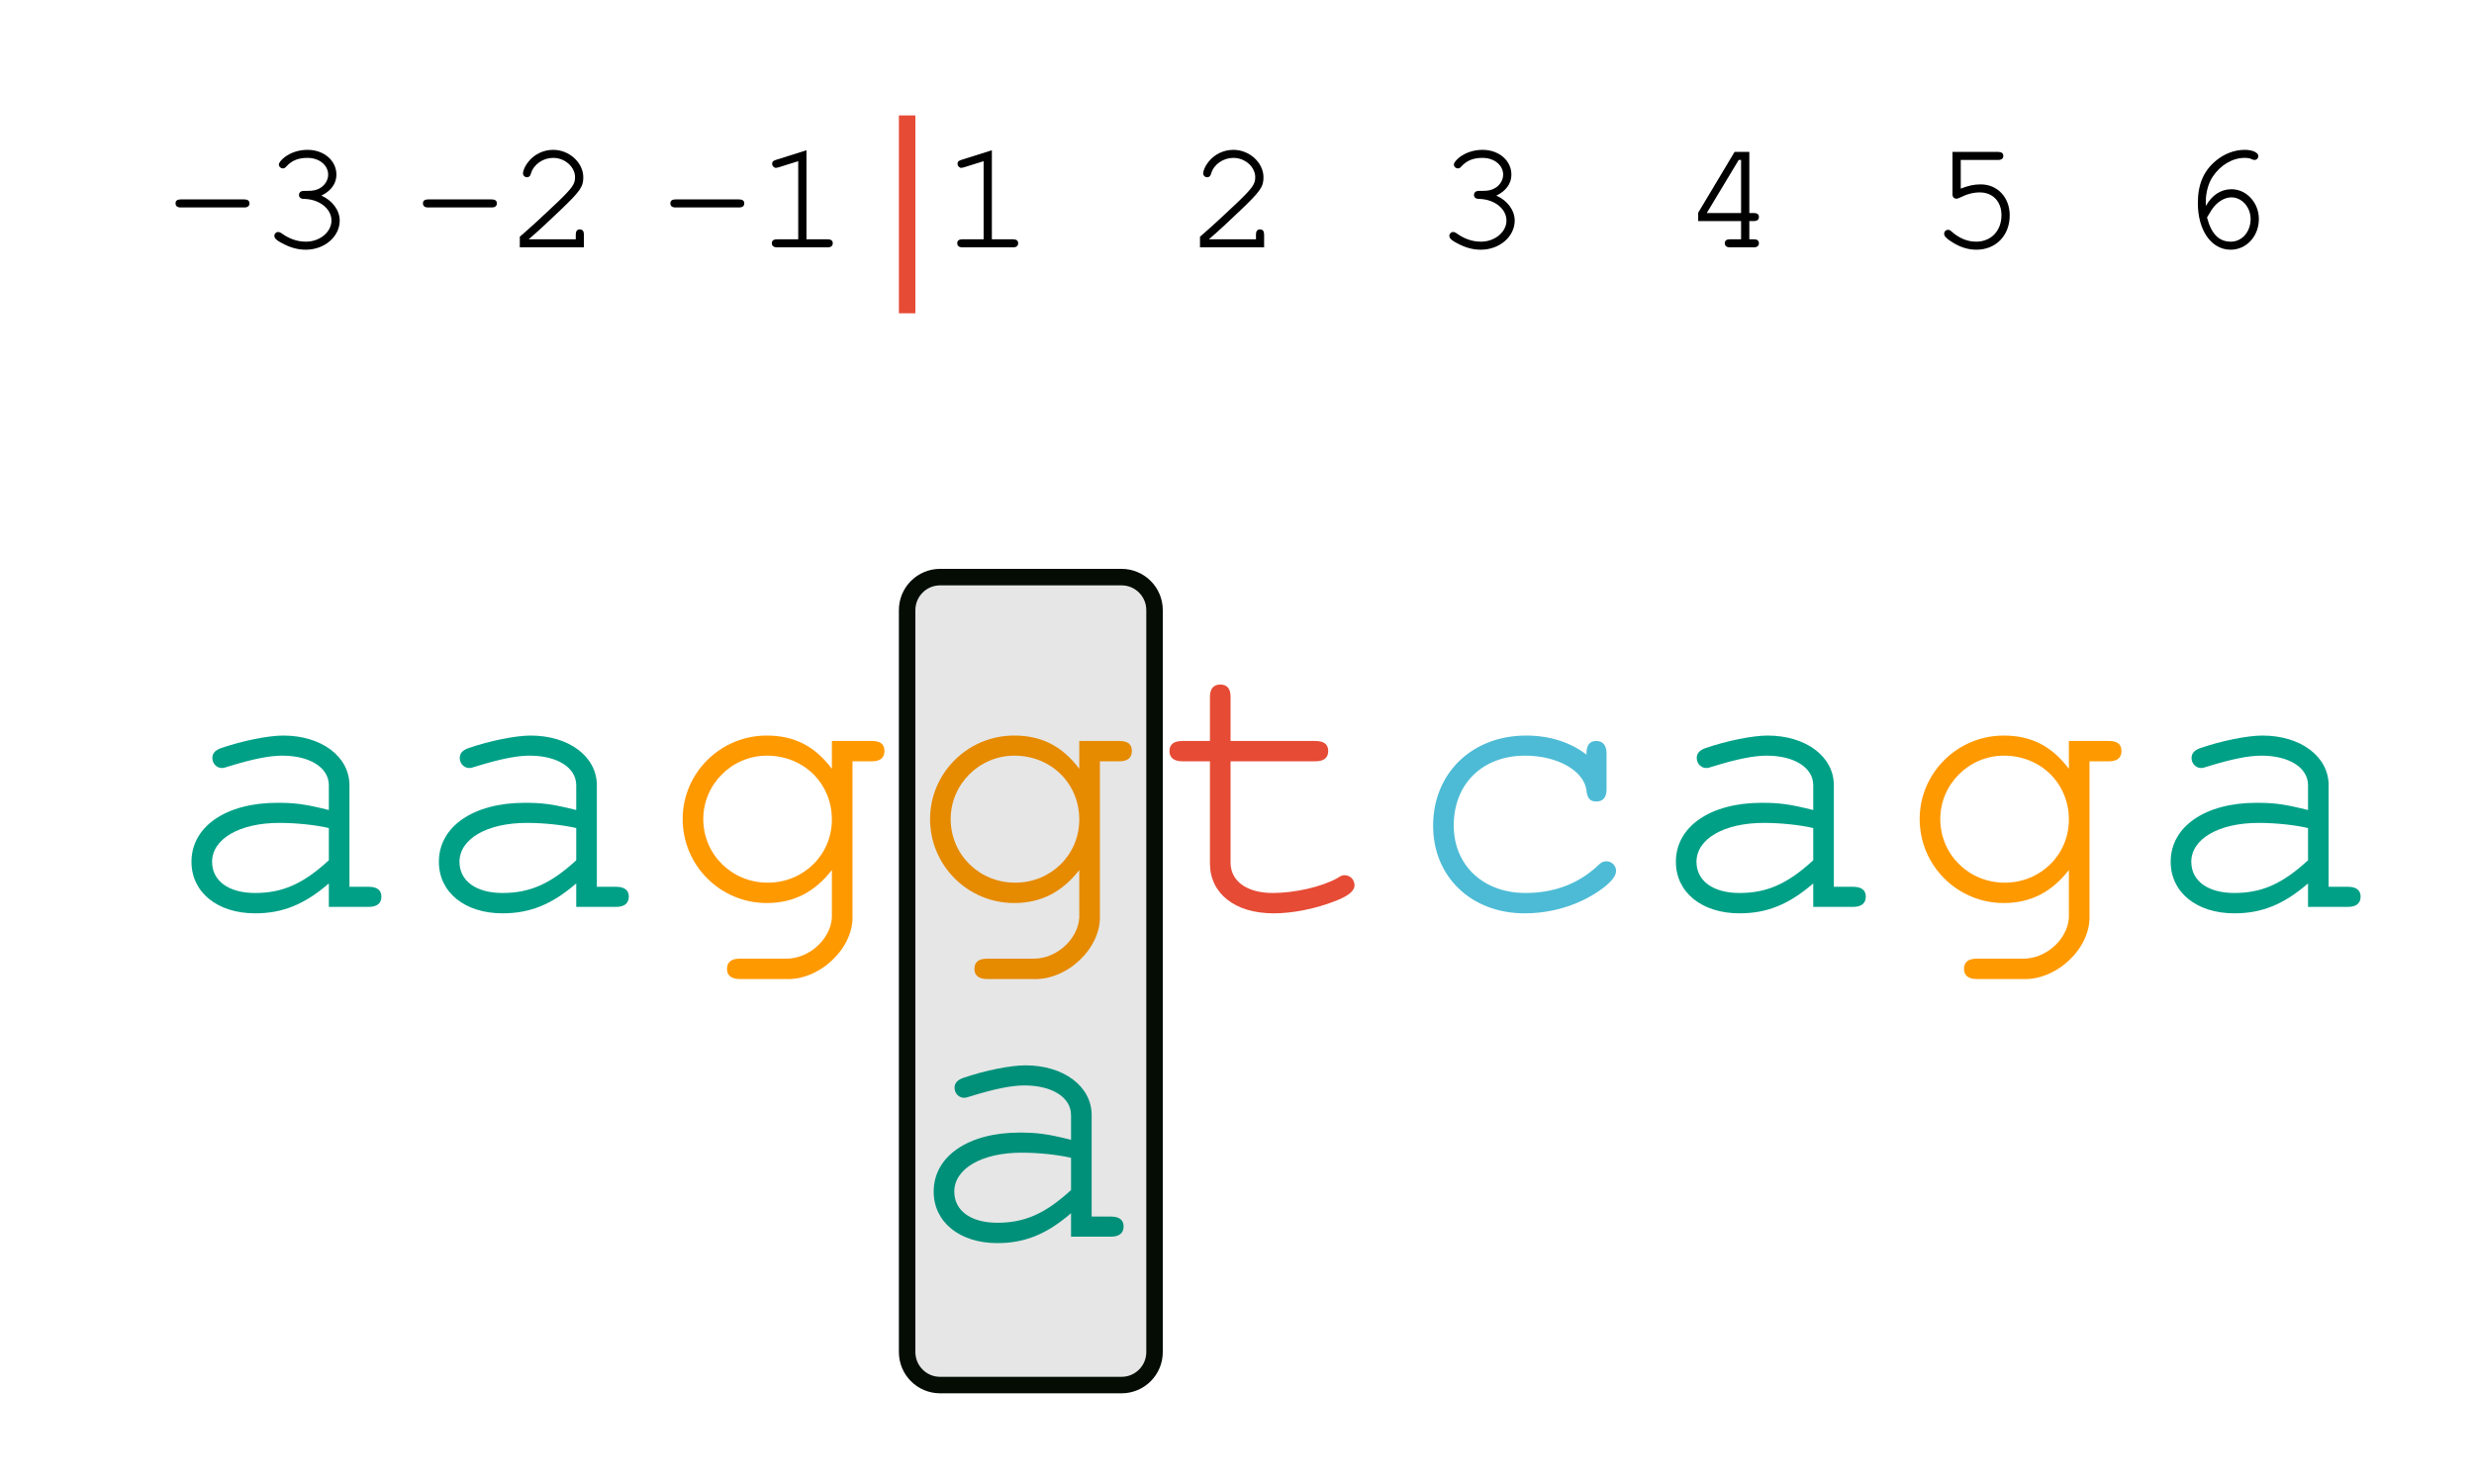
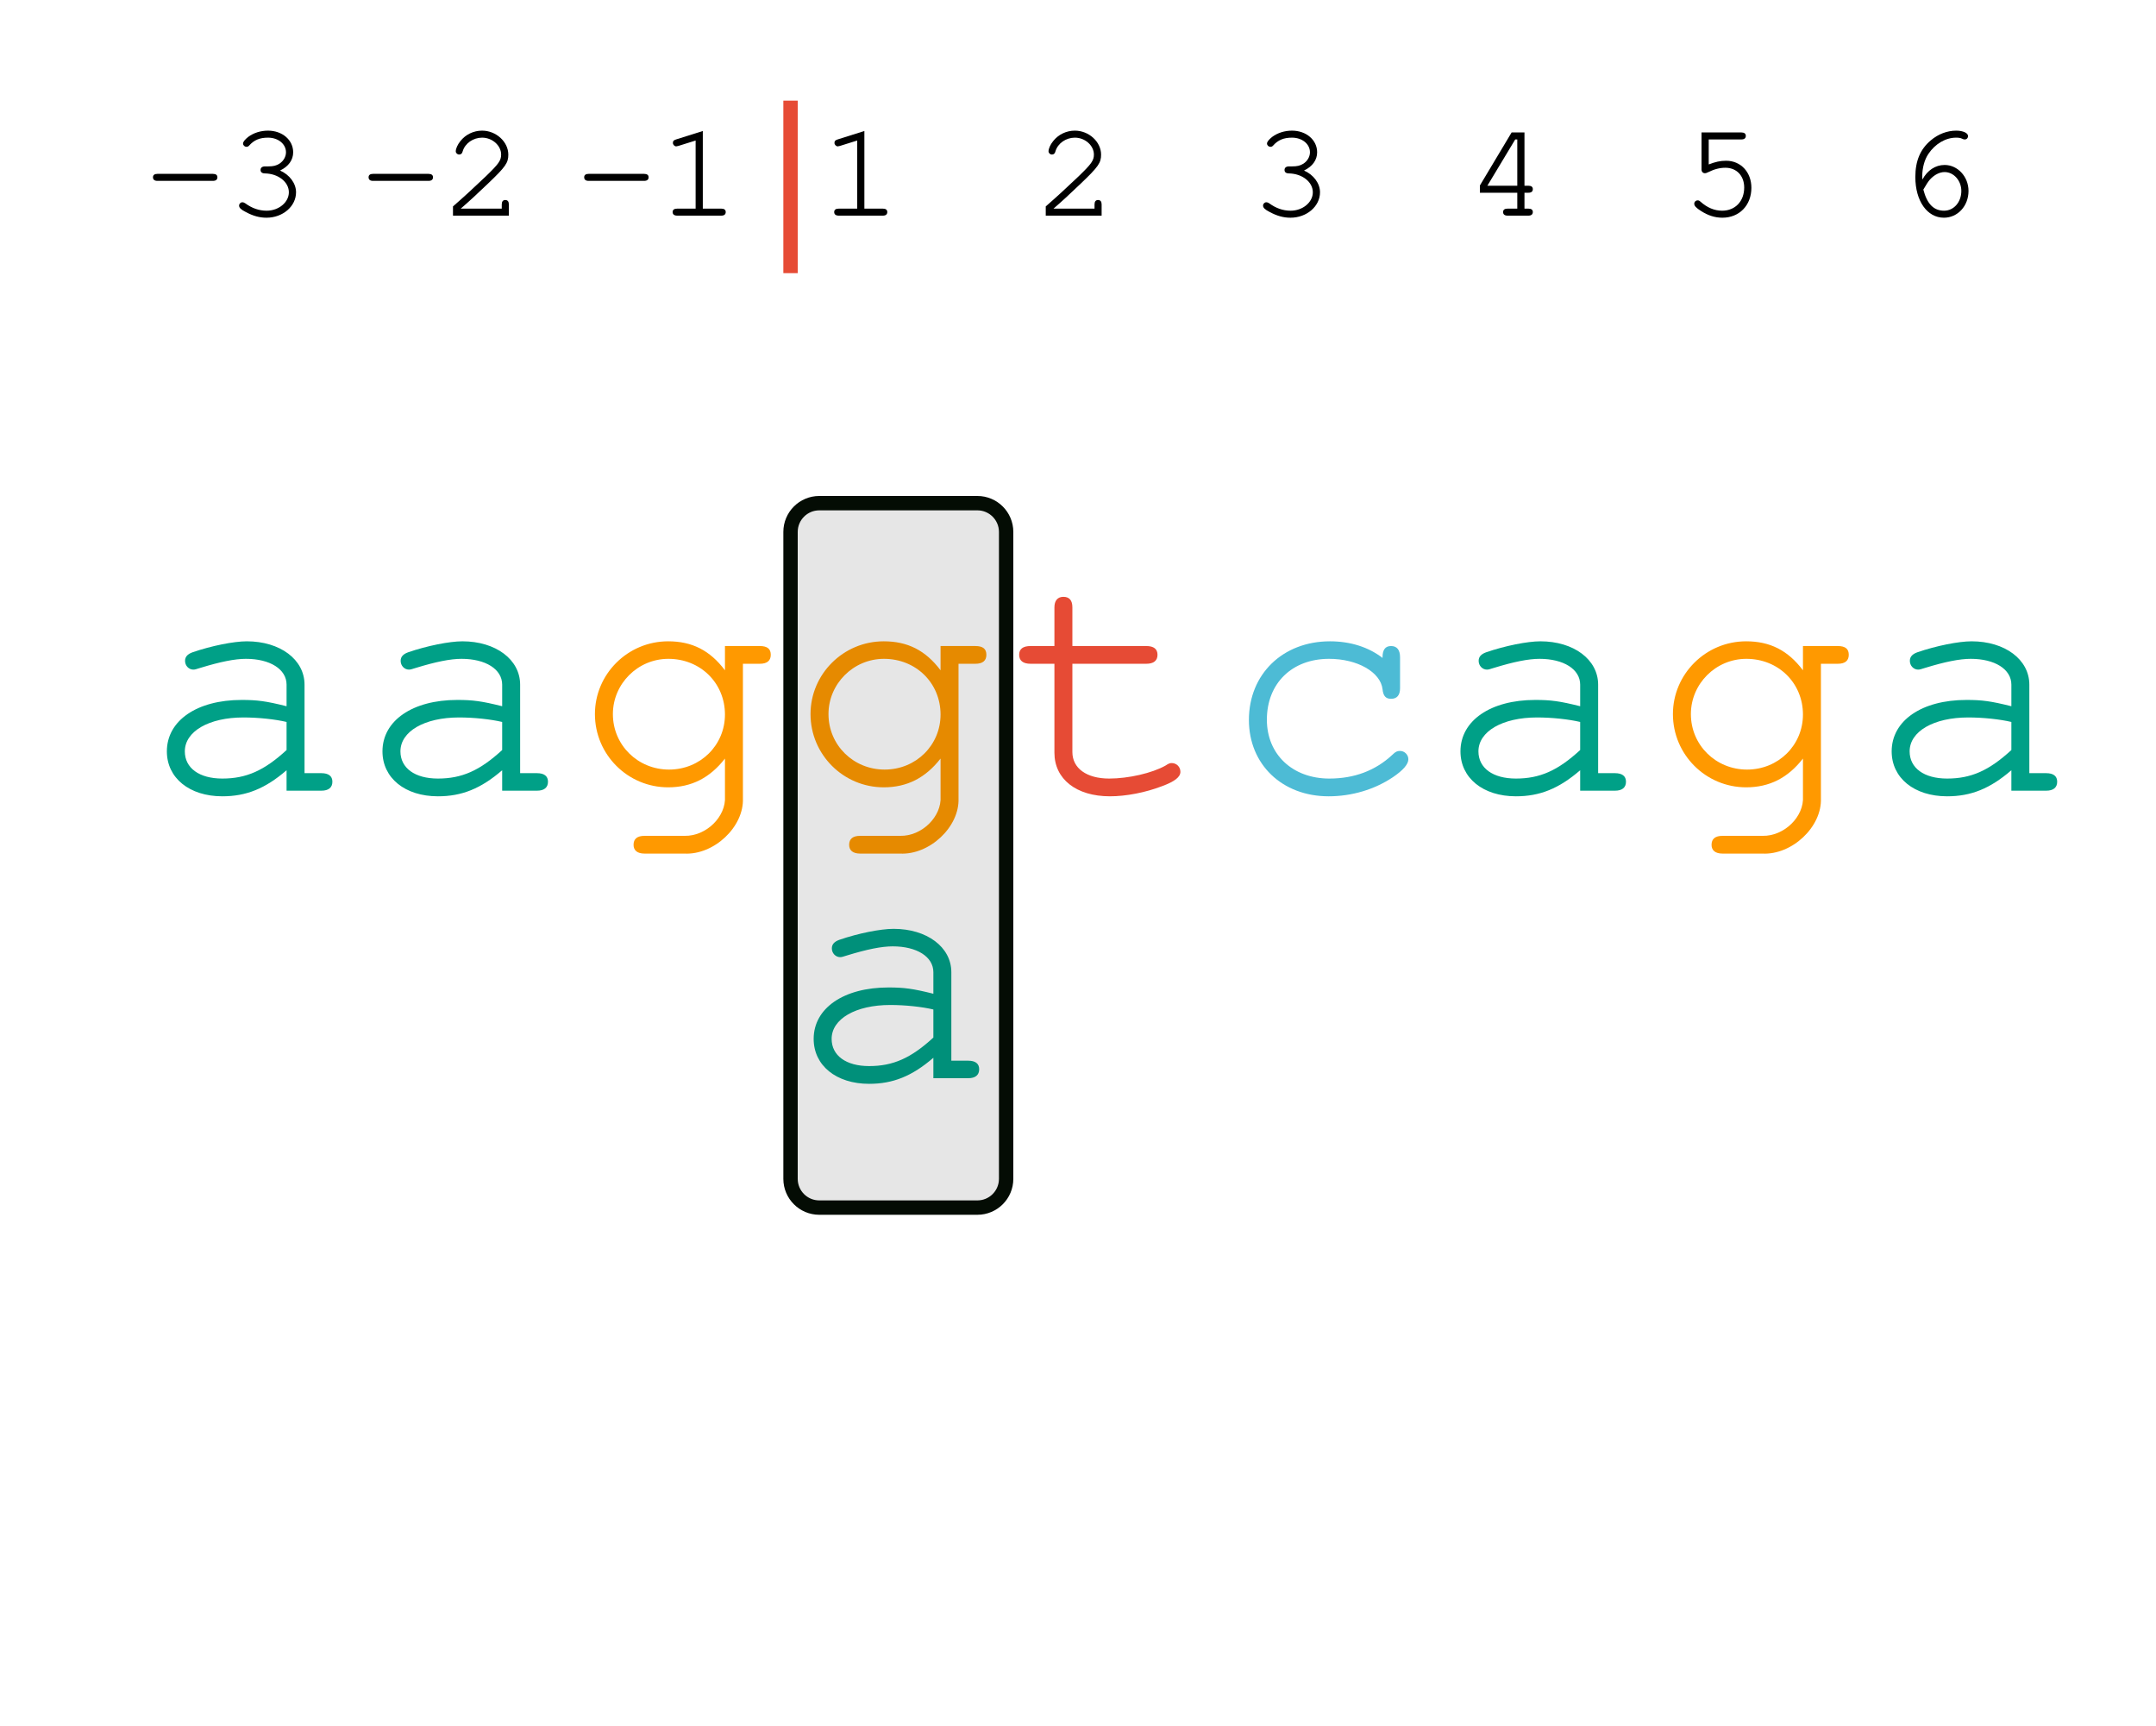
- <svg xmlns="http://www.w3.org/2000/svg" width="150" height="90">
+ <svg xmlns="http://www.w3.org/2000/svg" width="150" height="120">
  <style>
  text { font: 24px courier, monospace; }
  text.t20 { font: 20px courier, monospace; }
  text.t14 { font: 14px courier, monospace; }
+   text.t12 { font: 12px courier, monospace; }
  </style>
  <g>
    <g transform="translate(10,15) scale(0.4,0.4) ">
      <text x="0" y="0" fill="black">-3</text>
    </g>
    <g transform="translate(25,15) scale(0.4,0.4) ">
      <text x="0" y="0" fill="black">-2</text>
    </g>
    <g transform="translate(40,15) scale(0.4,0.4) ">
      <text x="0" y="0" fill="black">-1</text>
    </g>
    <g transform="translate(57,15) scale(0.4,0.4) ">
      <text x="0" y="0" fill="black">1</text>
    </g>
    <g transform="translate(72,15) scale(0.4,0.4) ">
      <text x="0" y="0" fill="black">2</text>
    </g>
    <g transform="translate(87,15) scale(0.4,0.4) ">
      <text x="0" y="0" fill="black">3</text>
    </g>
    <g transform="translate(102,15) scale(0.4,0.4) ">
      <text x="0" y="0" fill="black">4</text>
    </g>
    <g transform="translate(117,15) scale(0.4,0.4) ">
      <text x="0" y="0" fill="black">5</text>
    </g>
    <g transform="translate(132,15) scale(0.4,0.4) ">
      <text x="0" y="0" fill="black">6</text>
    </g>
    <line x1="55" y1="7" x2="55" y2="19" stroke="#e64b35" />
    <text x="10" y="55" fill="#00A087">a</text>
    <text x="25" y="55" fill="#00A087">a</text>
    <text x="40" y="55" fill="#ff9900">g</text>
    <text x="55" y="55" fill="#ff9900">g</text>
    <text x="70" y="55" fill="#e64b35">t</text>
    <text x="85" y="55" fill="#4dbbd5">c</text>
    <text x="100" y="55" fill="#00A087">a</text>
    <text x="115" y="55" fill="#ff9900">g</text>
    <text x="130" y="55" fill="#00A087">a</text>
    <text x="55" y="75" fill="#00A087">a</text>
    <rect x="55" y="35" width="15" height="49" rx="2" fill-opacity="0.1" style="stroke-width:1; stroke:rgb(4, 12, 4);" />
  </g>
</svg>
